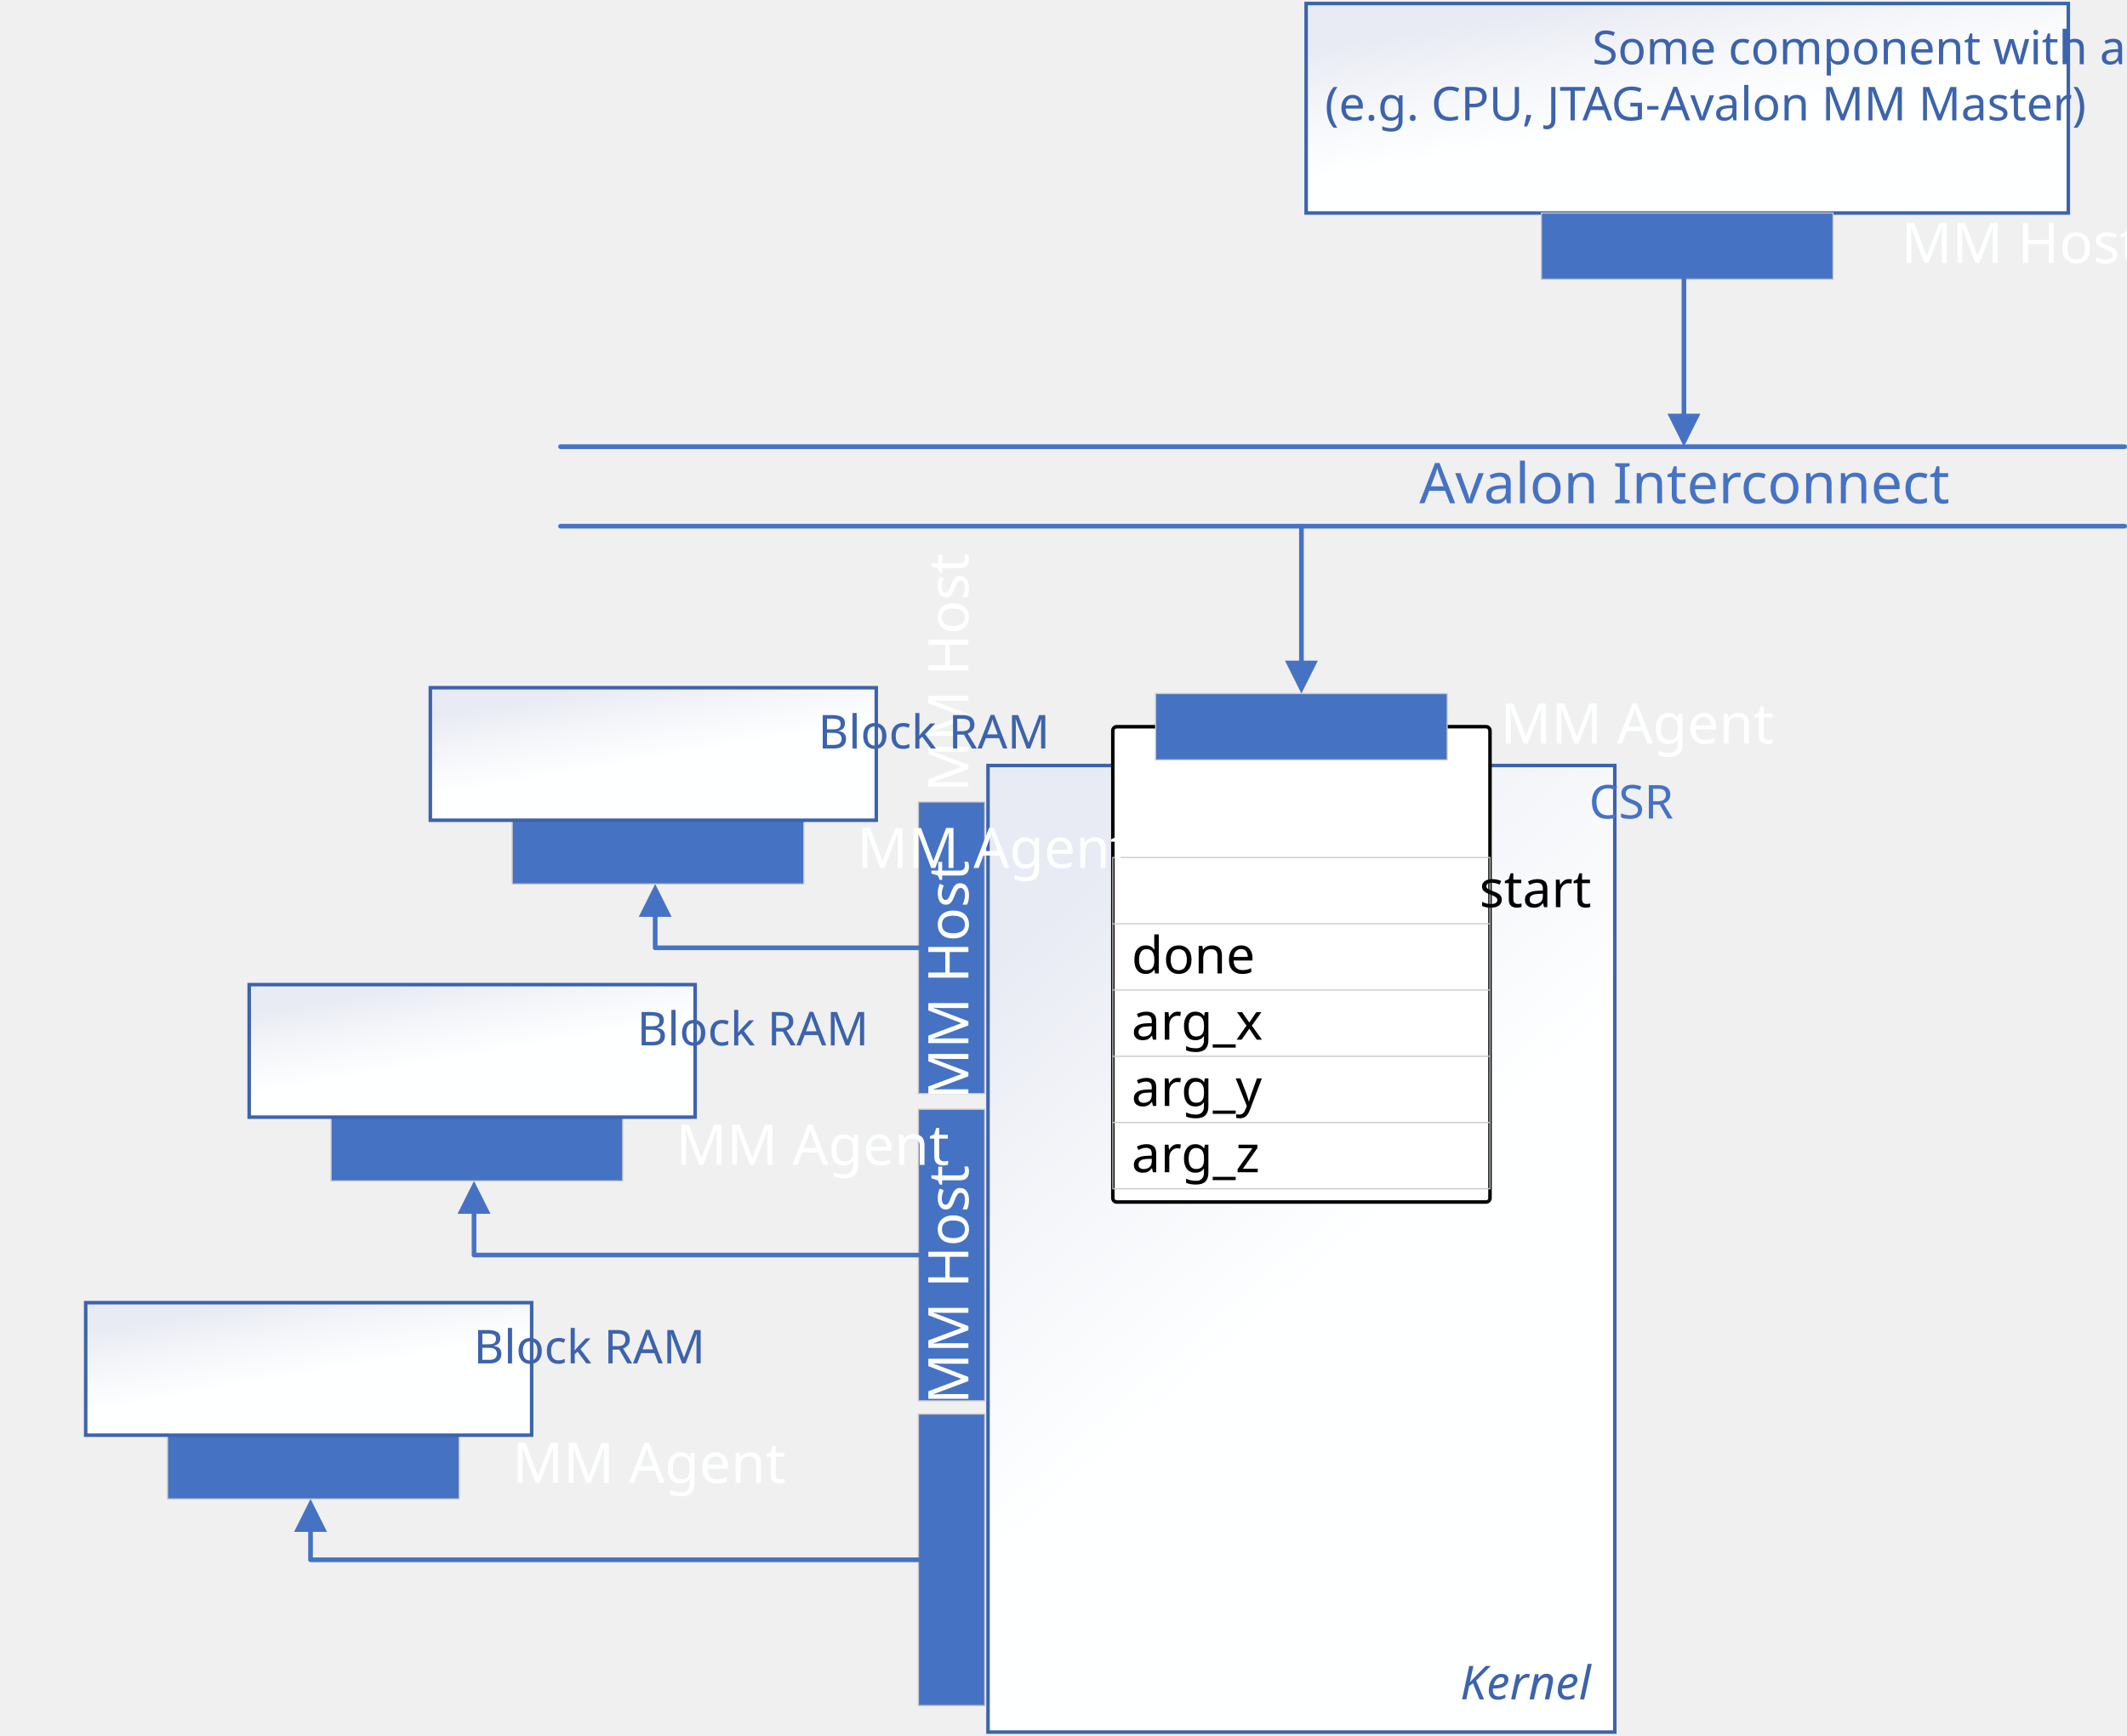
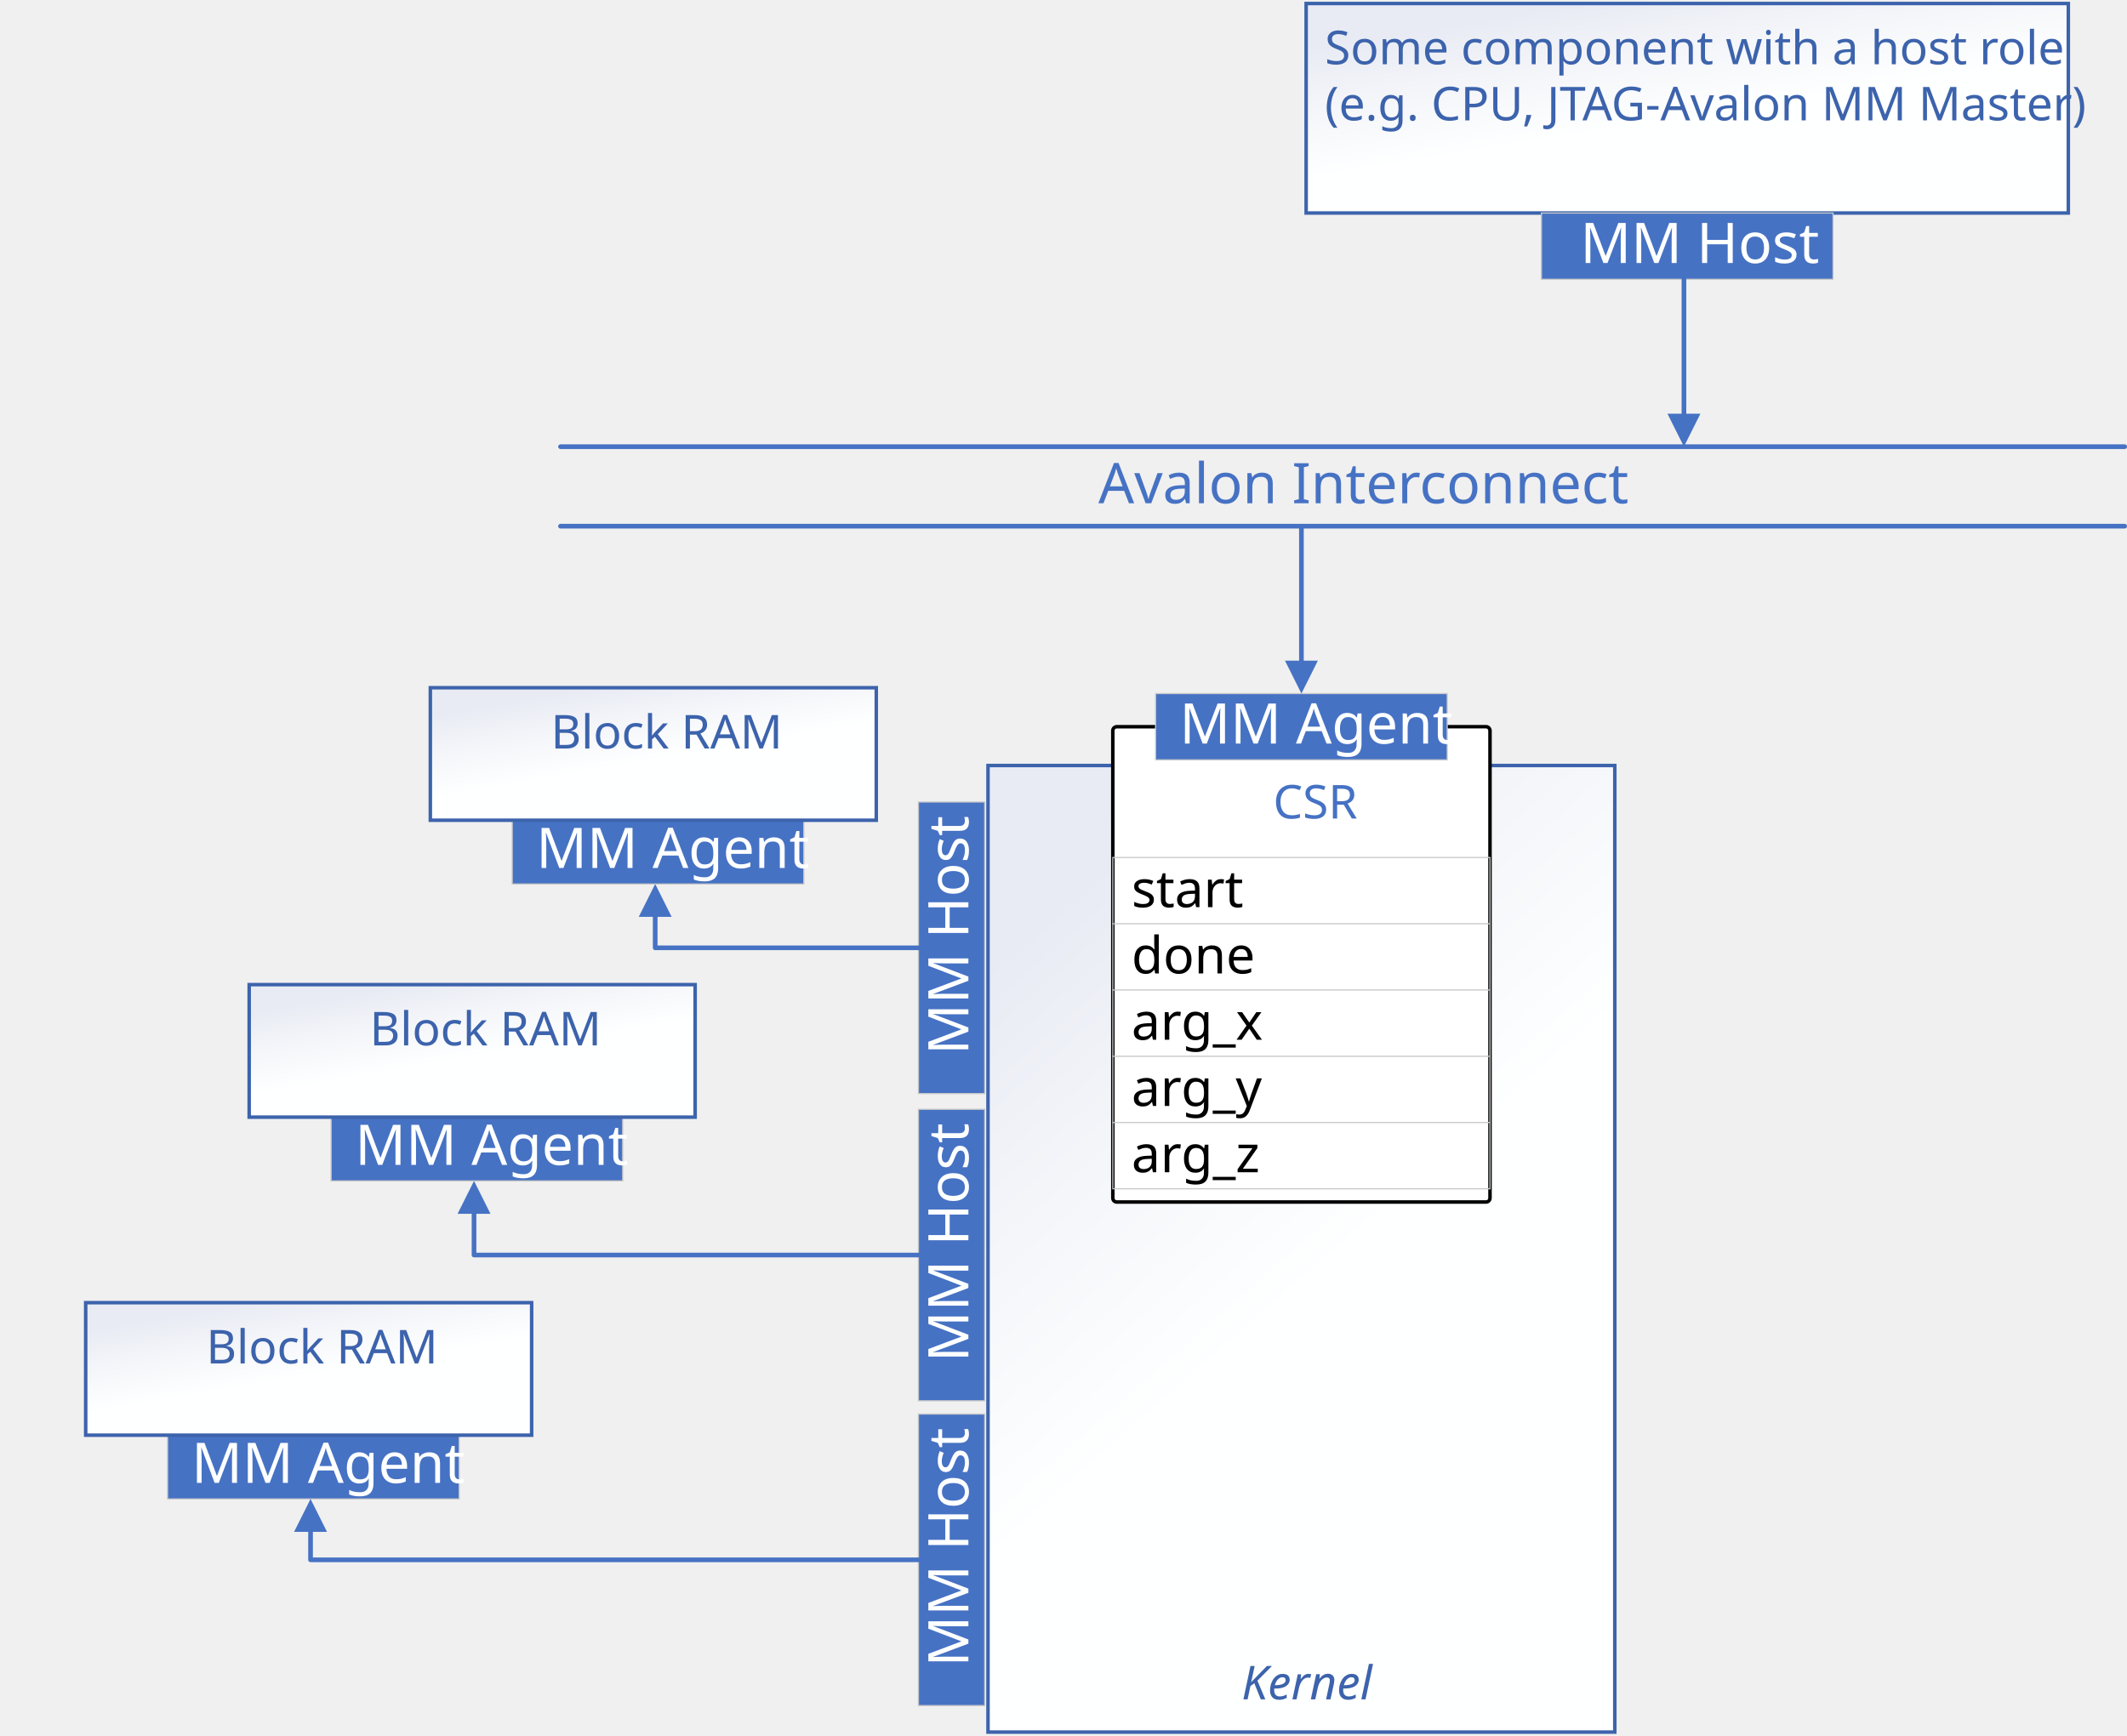
- <svg xmlns="http://www.w3.org/2000/svg" xmlns:ns1="http://schemas.microsoft.com/visio/2003/SVGExtensions/" xmlns:xlink="http://www.w3.org/1999/xlink" width="6.317in" height="5.156in" viewBox="0 0 454.853 371.257" xml:space="preserve" color-interpolation-filters="sRGB" class="st17">
-   <ns1:documentProperties ns1:langID="1033" ns1:metric="true" ns1:viewMarkup="false" />
-   <style type="text/css">
- 	
- 		.st1 {fill:url(#grad0-4);stroke:#3c63ac;stroke-width:0.75}
- 		.st2 {fill:#3c63ac;font-family:Calibri;font-size:0.833em;font-style:italic}
- 		.st3 {fill:#4672c4;stroke:#c7c8c8;stroke-width:0.25}
- 		.st4 {fill:#feffff;font-family:Calibri;font-size:1em}
- 		.st5 {marker-end:url(#mrkr4-14);stroke:#4672c4;stroke-linecap:round;stroke-linejoin:round;stroke-width:1}
- 		.st6 {fill:#4672c4;fill-opacity:1;stroke:#4672c4;stroke-opacity:1;stroke-width:0.284}
- 		.st7 {fill:#3c63ac;font-family:Calibri;font-size:0.833em}
- 		.st8 {font-size:1em}
- 		.st9 {fill:#ffffff;stroke:#000000;stroke-width:0.75}
- 		.st10 {fill:#4672c4;font-family:Calibri;font-size:0.833em}
- 		.st11 {fill:none}
- 		.st12 {stroke:#c7c8c8;stroke-width:0.25}
- 		.st13 {fill:#000000;font-family:Calibri;font-size:0.917em}
- 		.st14 {stroke:#4672c4;stroke-linecap:round;stroke-linejoin:round;stroke-width:1}
- 		.st15 {fill:none;stroke:none;stroke-width:0.25}
- 		.st16 {fill:#4672c4;font-family:Calibri;font-size:1em}
- 		.st17 {fill:none;fill-rule:evenodd;font-size:12px;overflow:visible;stroke-linecap:square;stroke-miterlimit:3}
- 	
- 	</style>
+ <svg xmlns="http://www.w3.org/2000/svg" xmlns:xlink="http://www.w3.org/1999/xlink" width="606.471" height="495.009" class="st17" color-interpolation-filters="sRGB" viewBox="0 0 454.853 371.257" xml:space="preserve">
+   <style type="text/css">.st1{fill:url(#grad0-4);stroke:#3c63ac;stroke-width:.75}.st2{fill:#3c63ac;font-family:Calibri;font-size:.833em;font-style:italic}.st3{fill:#4672c4;stroke:#c7c8c8;stroke-width:.25}.st4{fill:#feffff;font-family:Calibri;font-size:1em}.st5,.st6{stroke:#4672c4}.st5{marker-end:url(#mrkr4-14);stroke-linecap:round;stroke-linejoin:round;stroke-width:1}.st6{fill:#4672c4;fill-opacity:1;stroke-opacity:1;stroke-width:.284}.st7{fill:#3c63ac;font-family:Calibri;font-size:.833em}.st8{font-size:1em}.st9{fill:#fff;stroke:#000;stroke-width:.75}.st10{fill:#4672c4;font-family:Calibri;font-size:.833em}.st11{fill:none}.st12{stroke:#c7c8c8;stroke-width:.25}.st13{fill:#000;font-family:Calibri;font-size:.917em}.st14{stroke:#4672c4;stroke-linecap:round;stroke-linejoin:round;stroke-width:1}.st15{fill:none;stroke:none;stroke-width:.25}.st16{fill:#4672c4;font-family:Calibri;font-size:1em}.st17{fill:none;fill-rule:evenodd;font-size:12px;overflow:visible;stroke-linecap:square;stroke-miterlimit:3}</style>
  <defs id="Patterns_And_Gradients">
-     <linearGradient id="grad0-4" x1="0" y1="0" x2="1" y2="0" gradientTransform="rotate(60 0.5 0.5)">
+     <linearGradient id="grad0-4" x1="0" x2="1" y1="0" y2="0" gradientTransform="rotate(60 0.5 0.5)">
      <stop offset="0" stop-color="#e8ebf4" stop-opacity="1" />
-       <stop offset="0.24" stop-color="#f4f5f9" stop-opacity="1" />
-       <stop offset="0.54" stop-color="#feffff" stop-opacity="1" />
+       <stop offset=".24" stop-color="#f4f5f9" stop-opacity="1" />
+       <stop offset=".54" stop-color="#feffff" stop-opacity="1" />
    </linearGradient>
  </defs>
  <defs id="Markers">
    <g id="lend4">
-       <path d="M 2 1 L 0 0 L 2 -1 L 2 1 " style="stroke:none" />
+       <path d="M 2 1 L 0 0 L 2 -1 L 2 1" style="stroke:none" />
    </g>
-     <marker id="mrkr4-14" class="st6" ns1:arrowType="4" ns1:arrowSize="2" ns1:setback="7.04" refX="-7.04" orient="auto" markerUnits="strokeWidth" overflow="visible">
-       <use xlink:href="#lend4" transform="scale(-3.52,-3.52) " />
+     <marker id="mrkr4-14" class="st6" markerUnits="strokeWidth" orient="auto" overflow="visible" refX="-7.04">
+       <use transform="scale(-3.52,-3.52)" xlink:href="#lend4" />
    </marker>
  </defs>
-   <g ns1:mID="0" ns1:index="1" ns1:groupContext="foregroundPage">
-     <ns1:pageProperties ns1:drawingScale="0.0393701" ns1:pageScale="0.0393701" ns1:drawingUnits="24" ns1:shadowOffsetX="8.50394" ns1:shadowOffsetY="-8.50394" />
-     <ns1:layer ns1:name="Connector" ns1:index="0" />
-     <ns1:layer ns1:name="Movable Furnishings" ns1:index="1" />
-     <ns1:layer ns1:name="Furniture" ns1:index="2" />
-     <g id="shape1000-1" ns1:mID="1000" ns1:groupContext="shape" transform="translate(211.282,-0.75)">
-       <ns1:userDefs>
-         <ns1:ud ns1:nameU="visVersion" ns1:val="VT0(15):26" />
-       </ns1:userDefs>
-       <ns1:textBlock ns1:margins="rect(4,4,4,4)" ns1:tabSpace="42.5197" ns1:verticalAlign="2" />
-       <ns1:textRect cx="67.019" cy="267.877" width="134.04" height="206.76" />
-       <rect x="0" y="164.497" width="134.038" height="206.76" class="st1" />
-       <text x="54.21" y="364.26" class="st2" ns1:langID="1033">
-         <ns1:paragraph ns1:horizAlign="1" />
-         <ns1:tabList />Kernel</text>
+   <g>
+     <g id="shape1000-1" transform="translate(211.282,-0.75)">
+       <rect width="134.038" height="206.76" x="0" y="164.497" class="st1" />
+       <text x="54.21" y="364.26" class="st2">Kernel</text>
    </g>
-     <g id="shape1028-6" ns1:mID="1028" ns1:groupContext="shape" transform="translate(-160.683,233.922) rotate(-90)">
-       <ns1:textBlock ns1:margins="rect(4,4,4,4)" ns1:tabSpace="42.5197" />
-       <ns1:textRect cx="31.181" cy="364.17" width="62.37" height="14.173" />
-       <rect x="0" y="357.084" width="62.362" height="14.173" class="st3" />
-       <text x="8.31" y="367.77" class="st4" ns1:langID="1033">
-         <ns1:paragraph ns1:horizAlign="1" />
-         <ns1:tabList />MM Host</text>
+     <g id="shape1028-6" transform="translate(-160.683,233.922) rotate(-90)">
+       <rect width="62.362" height="14.173" x="0" y="357.084" class="st3" />
+       <text x="8.31" y="367.77" class="st4">MM Host</text>
    </g>
-     <g id="shape1029-9" ns1:mID="1029" ns1:groupContext="shape" ns1:layerMember="0" transform="translate(196.4,-168.255)">
+     <g id="shape1029-9" transform="translate(196.4,-168.255)">
      <path d="M0 371 L-56.29 371 L-56.29 364.38" class="st5" />
    </g>
-     <g id="group1031-15" transform="translate(279.314,-311.518)" ns1:mID="1031" ns1:groupContext="group">
-       <g id="shape1020-16" ns1:mID="1020" ns1:groupContext="shape" transform="translate(0,-14.1732)">
-         <ns1:userDefs>
-           <ns1:ud ns1:nameU="visVersion" ns1:val="VT0(15):26" />
-         </ns1:userDefs>
-         <ns1:textBlock ns1:margins="rect(4,4,4,4)" ns1:tabSpace="42.5197" ns1:verticalAlign="0" />
-         <ns1:textRect cx="81.496" cy="348.849" width="163" height="44.815" />
-         <rect x="0" y="326.441" width="162.992" height="44.815" class="st1" />
-         <text x="4" y="339.44" class="st7" ns1:langID="1033">
-           <ns1:paragraph />
-           <ns1:tabList />Some component with a host role <tspan x="4" dy="1.2em" class="st8">(e.g. CPU, JTAG</tspan>-Avalon MM Master)</text>
+     <g id="group1031-15" transform="translate(279.314,-311.518)">
+       <g id="shape1020-16" transform="translate(0,-14.1732)">
+         <rect width="162.992" height="44.815" x="0" y="326.441" class="st1" />
+         <text x="4" y="339.44" class="st7">Some component with a host role <tspan x="4" class="st8" dy="1.2em">(e.g. CPU, JTAG</tspan>-Avalon MM Master)</text>
      </g>
-       <g id="shape1021-21" ns1:mID="1021" ns1:groupContext="shape" transform="translate(50.315,0)">
-         <ns1:textBlock ns1:margins="rect(4,4,4,4)" ns1:tabSpace="42.5197" />
-         <ns1:textRect cx="31.181" cy="364.17" width="62.37" height="14.173" />
-         <rect x="0" y="357.084" width="62.362" height="14.173" class="st3" />
-         <text x="8.31" y="367.77" class="st4" ns1:langID="1033">
-           <ns1:paragraph ns1:horizAlign="1" />
-           <ns1:tabList />MM Host</text>
+       <g id="shape1021-21" transform="translate(50.315,0)">
+         <rect width="62.362" height="14.173" x="0" y="357.084" class="st3" />
+         <text x="8.31" y="367.77" class="st4">MM Host</text>
      </g>
    </g>
-     <g id="group1035-24" transform="translate(237.973,-114.136)" ns1:mID="1035" ns1:groupContext="group">
-       <g id="group1034-25" ns1:mID="1034" ns1:groupContext="group">
-         <g id="shape1033-26" ns1:mID="1033" ns1:groupContext="shape" ns1:layerMember="1;2">
-           <ns1:custProps>
-             <ns1:cp ns1:nameU="ShapeClass" ns1:lbl="Shape class" ns1:invis="true" ns1:langID="1033" ns1:val="VT4(Asset)" />
-             <ns1:cp ns1:nameU="ShapeType" ns1:lbl="Shape type" ns1:invis="true" ns1:langID="1033" ns1:val="VT4(Furniture)" />
-             <ns1:cp ns1:nameU="SubShapeType" ns1:lbl="Subshape type" ns1:invis="true" ns1:langID="1033" ns1:val="VT4(Worksurface)" />
-             <ns1:cp ns1:nameU="ID" ns1:lbl="ID" ns1:type="0" ns1:invis="false" ns1:langID="1033" />
-             <ns1:cp ns1:nameU="Name" ns1:lbl="Name" ns1:type="0" ns1:invis="false" ns1:langID="1033" />
-             <ns1:cp ns1:nameU="Department" ns1:lbl="Department" ns1:type="0" ns1:invis="false" ns1:langID="1033" />
-             <ns1:cp ns1:nameU="BelongsTo" ns1:lbl="Belongs to" ns1:type="0" ns1:invis="true" ns1:langID="1033" />
-             <ns1:cp ns1:nameU="Modify" ns1:lbl="Modified" ns1:type="5" ns1:invis="false" ns1:langID="1033" />
-             <ns1:cp ns1:nameU="AssetNumber" ns1:lbl="Asset number" ns1:type="0" ns1:invis="false" ns1:langID="1033" />
-             <ns1:cp ns1:nameU="SerialNumber" ns1:lbl="Serial number" ns1:type="0" ns1:invis="false" ns1:langID="1033" />
-             <ns1:cp ns1:nameU="ProductDescription" ns1:lbl="Product description" ns1:type="0" ns1:invis="false" ns1:langID="1033" />
-             <ns1:cp ns1:nameU="PurchaseDate" ns1:lbl="Purchase date" ns1:type="5" ns1:invis="false" ns1:langID="1033" />
-             <ns1:cp ns1:nameU="ProductNumber" ns1:lbl="Product number" ns1:type="0" ns1:langID="1033" />
-             <ns1:cp ns1:nameU="BaseElevation" ns1:lbl="Base elevation" ns1:type="2" ns1:langID="1033" />
-           </ns1:custProps>
-           <ns1:userDefs>
-             <ns1:ud ns1:nameU="AntiScale" ns1:val="VT0(0):26" />
-             <ns1:ud ns1:nameU="HasText" ns1:val="VT0(0):5" />
-             <ns1:ud ns1:nameU="3D_type" ns1:val="VT0(1):26" />
-             <ns1:ud ns1:nameU="3D_model_id" ns1:val="VT4(table module)" />
-             <ns1:ud ns1:nameU="visFMName" />
-             <ns1:ud ns1:nameU="visVersion" ns1:val="VT0(16):26" />
-             <ns1:ud ns1:nameU="SolSH" ns1:val="VT4({5D50005D-537C-4738-9C46-130C74335A6D})" />
-             <ns1:ud ns1:nameU="ShapeClass" ns1:prompt="Asset" ns1:val="VT0(2):26" />
-             <ns1:ud ns1:nameU="ShapeType" ns1:prompt="Furniture" ns1:val="VT0(21):26" />
-             <ns1:ud ns1:nameU="SubShapeType" ns1:prompt="Worksurface" ns1:val="VT0(97):26" />
-             <ns1:ud ns1:nameU="CornerLockDiag" ns1:prompt="" ns1:val="VT0(0):5" />
-             <ns1:ud ns1:nameU="CornerLockHoriz" ns1:prompt="" ns1:val="VT0(0):5" />
-             <ns1:ud ns1:nameU="CornerLockVert" ns1:prompt="" ns1:val="VT0(0):5" />
-             <ns1:ud ns1:nameU="TopRightOffset" ns1:prompt="" ns1:val="VT0(0.28127705005699):24" />
-             <ns1:ud ns1:nameU="HasText" ns1:prompt="" ns1:val="VT0(1):5" />
-             <ns1:ud ns1:nameU="TopRightOffset" ns1:prompt="" ns1:val="VT0(0.01176977605201):1" />
-           </ns1:userDefs>
-           <ns1:textBlock ns1:margins="rect(0,0,0,0)" ns1:tabSpace="42.5197" ns1:verticalAlign="0" />
-           <ns1:textRect cx="40.841" cy="286.217" width="19.89" height="12.004" />
-           <path d="M80.66 370.41 a0.847 0.847 0 0 1 -0.847 0.847 L0.85 371.26 a0.847 0.847 0 0 1 -0.847          -0.847 L0 270.43 a0.847 0.847 0 0 1 0.847 -0.847 L79.81 269.58 a0.847 0.847          0 0 1 0.847 0.847 L80.66 270.43 L80.66 370.41 Z" class="st9" />
-           <text x="34.29" y="289.22" class="st10" ns1:langID="1033">
-             <ns1:paragraph ns1:horizAlign="1" />
-             <ns1:tabList />CSR</text>
+     <g id="group1035-24" transform="translate(237.973,-114.136)">
+       <g id="group1034-25">
+         <g id="shape1033-26">
+           <path d="M80.66 370.41 a0.847 0.847 0 0 1 -0.847 0.847 L0.85 371.26 a0.847 0.847 0 0 1 -0.847 -0.847 L0 270.43 a0.847 0.847 0 0 1 0.847 -0.847 L79.81 269.58 a0.847 0.847 0 0 1 0.847 0.847 L80.66 270.43 L80.66 370.41 Z" class="st9" />
+           <text x="34.29" y="289.22" class="st10">CSR</text>
        </g>
-         <g id="shape1032-29" ns1:mID="1032" ns1:groupContext="shape">
-           <ns1:userDefs>
-             <ns1:ud ns1:nameU="AntiScale" ns1:val="VT0(1):26" />
-             <ns1:ud ns1:nameU="visVersion" ns1:val="VT0(15):26" />
-           </ns1:userDefs>
-           <ns1:textBlock ns1:margins="rect(0,4,4,4)" ns1:tabSpace="42.5197" ns1:verticalAlign="0" />
-           <ns1:textRect cx="40.328" cy="332.989" width="80.66" height="70.866" />
+         <g id="shape1032-29">
          <path d="M0 368.42 L80.66 368.42 L80.66 297.56 L0 297.56 L0 368.42 Z" class="st11" />
          <path d="M0 368.42 L80.66 368.42 L80.66 297.56 L0 297.56 L0 368.42" class="st12" />
          <path d="M0 311.73 L80.66 311.73" class="st12" />
          <path d="M0 325.9 L80.66 325.9" class="st12" />
          <path d="M0 340.08 L80.66 340.08" class="st12" />
          <path d="M0 354.25 L80.66 354.25" class="st12" />
-           <text x="4" y="308.19" class="st13" ns1:langID="1033">
-             <ns1:paragraph ns1:spLine="0.19685" />
-             <ns1:tabList />start<ns1:newlineChar />
-             <tspan x="4" dy="1.288em" class="st8">done<ns1:newlineChar />
-             </tspan>
-             <tspan x="4" dy="1.288em" class="st8">arg_x<ns1:newlineChar />
-             </tspan>
-             <tspan x="4" dy="1.288em" class="st8">arg_y<ns1:newlineChar />
-             </tspan>
-             <tspan x="4" dy="1.288em" class="st8">arg_z</tspan>
+           <text x="4" y="308.19" class="st13">start<tspan x="4" class="st8" dy="1.288em">done</tspan>
+             <tspan x="4" class="st8" dy="1.288em">arg_x</tspan>
+             <tspan x="4" class="st8" dy="1.288em">arg_y</tspan>
+             <tspan x="4" class="st8" dy="1.288em">arg_z</tspan>
          </text>
        </g>
      </g>
-       <g id="shape1004-41" ns1:mID="1004" ns1:groupContext="shape" transform="translate(9.14735,-94.5861)">
-         <ns1:textBlock ns1:margins="rect(4,4,4,4)" ns1:tabSpace="42.5197" />
-         <ns1:textRect cx="31.181" cy="364.17" width="62.37" height="14.173" />
-         <rect x="0" y="357.084" width="62.362" height="14.173" class="st3" />
-         <text x="5.12" y="367.77" class="st4" ns1:langID="1033">
-           <ns1:paragraph ns1:horizAlign="1" />
-           <ns1:tabList />MM Agent</text>
+       <g id="shape1004-41" transform="translate(9.14735,-94.5861)">
+         <rect width="62.362" height="14.173" x="0" y="357.084" class="st3" />
+         <text x="5.12" y="367.77" class="st4">MM Agent</text>
      </g>
    </g>
-     <g id="shape1040-44" ns1:mID="1040" ns1:groupContext="shape" ns1:layerMember="0" transform="translate(271.215,-258.703)">
+     <g id="shape1040-44" transform="translate(271.215,-258.703)">
      <path d="M7.09 371.26 L7.09 400.02" class="st5" />
    </g>
-     <g id="shape1042-49" ns1:mID="1042" ns1:groupContext="shape" ns1:layerMember="0" transform="translate(353.015,-311.518)">
+     <g id="shape1042-49" transform="translate(353.015,-311.518)">
      <path d="M7.09 371.26 L7.09 400.02" class="st5" />
    </g>
-     <g id="shape1047-54" ns1:mID="1047" ns1:groupContext="shape" transform="translate(-160.683,299.641) rotate(-90)">
-       <ns1:textBlock ns1:margins="rect(4,4,4,4)" ns1:tabSpace="42.5197" />
-       <ns1:textRect cx="31.181" cy="364.17" width="62.37" height="14.173" />
-       <rect x="0" y="357.084" width="62.362" height="14.173" class="st3" />
-       <text x="8.31" y="367.77" class="st4" ns1:langID="1033">
-         <ns1:paragraph ns1:horizAlign="1" />
-         <ns1:tabList />MM Host</text>
+     <g id="shape1047-54" transform="translate(-160.683,299.641) rotate(-90)">
+       <rect width="62.362" height="14.173" x="0" y="357.084" class="st3" />
+       <text x="8.31" y="367.77" class="st4">MM Host</text>
    </g>
-     <g id="shape1048-57" ns1:mID="1048" ns1:groupContext="shape" transform="translate(-160.683,364.837) rotate(-90)">
-       <ns1:textBlock ns1:margins="rect(4,4,4,4)" ns1:tabSpace="42.5197" />
-       <ns1:textRect cx="31.181" cy="364.17" width="62.37" height="14.173" />
-       <rect x="0" y="357.084" width="62.362" height="14.173" class="st3" />
-       <text x="8.31" y="367.77" class="st4" ns1:langID="1033">
-         <ns1:paragraph ns1:horizAlign="1" />
-         <ns1:tabList />MM Host</text>
+     <g id="shape1048-57" transform="translate(-160.683,364.837) rotate(-90)">
+       <rect width="62.362" height="14.173" x="0" y="357.084" class="st3" />
+       <text x="8.31" y="367.77" class="st4">MM Host</text>
    </g>
-     <g id="group1052-60" transform="translate(7.99361E-15,-50.6258)" ns1:mID="1052" ns1:groupContext="group">
-       <g id="shape1053-61" ns1:mID="1053" ns1:groupContext="shape" transform="translate(35.838,3.41061E-13)">
-         <ns1:textBlock ns1:margins="rect(4,4,4,4)" ns1:tabSpace="42.5197" />
-         <ns1:textRect cx="31.181" cy="364.234" width="62.37" height="14.045" />
-         <rect x="0" y="357.212" width="62.362" height="14.045" class="st3" />
-         <text x="5.12" y="367.83" class="st4" ns1:langID="1033">
-           <ns1:paragraph ns1:horizAlign="1" />
-           <ns1:tabList />MM Agent</text>
+     <g id="group1052-60" transform="translate(7.99361E-15,-50.6258)">
+       <g id="shape1053-61" transform="translate(35.838,3.41061E-13)">
+         <rect width="62.362" height="14.045" x="0" y="357.212" class="st3" />
+         <text x="5.12" y="367.83" class="st4">MM Agent</text>
      </g>
-       <g id="shape1054-64" ns1:mID="1054" ns1:groupContext="shape" transform="translate(18.3239,-13.6342)">
-         <ns1:userDefs>
-           <ns1:ud ns1:nameU="visVersion" ns1:val="VT0(15):26" />
-         </ns1:userDefs>
-         <ns1:textBlock ns1:margins="rect(4,4,4,4)" ns1:tabSpace="42.5197" ns1:verticalAlign="0" />
-         <ns1:textRect cx="47.683" cy="357.084" width="95.37" height="28.346" />
-         <rect x="0" y="342.91" width="95.366" height="28.346" class="st1" />
-         <text x="25.78" y="355.91" class="st7" ns1:langID="1033">
-           <ns1:paragraph ns1:horizAlign="1" />
-           <ns1:tabList />Block RAM</text>
+       <g id="shape1054-64" transform="translate(18.3239,-13.6342)">
+         <rect width="95.366" height="28.346" x="0" y="342.91" class="st1" />
+         <text x="25.78" y="355.91" class="st7">Block RAM</text>
      </g>
    </g>
-     <g id="shape1055-68" ns1:mID="1055" ns1:groupContext="shape" ns1:layerMember="0" transform="translate(196.4,-102.797)">
+     <g id="shape1055-68" transform="translate(196.4,-102.797)">
      <path d="M0 371.26 L-95.03 371.26 L-95.03 362.44" class="st5" />
    </g>
-     <g id="shape1056-73" ns1:mID="1056" ns1:groupContext="shape" ns1:layerMember="0" transform="translate(196.4,-37.0265)">
+     <g id="shape1056-73" transform="translate(196.4,-37.0265)">
      <path d="M0 370.68 L-129.99 370.68 L-129.99 364.7" class="st5" />
    </g>
-     <g id="group1057-78" transform="translate(34.9629,-118.657)" ns1:mID="1057" ns1:groupContext="group">
-       <g id="shape1058-79" ns1:mID="1058" ns1:groupContext="shape" transform="translate(35.838,3.41061E-13)">
-         <ns1:textBlock ns1:margins="rect(4,4,4,4)" ns1:tabSpace="42.5197" />
-         <ns1:textRect cx="31.181" cy="364.234" width="62.37" height="14.045" />
-         <rect x="0" y="357.212" width="62.362" height="14.045" class="st3" />
-         <text x="5.12" y="367.83" class="st4" ns1:langID="1033">
-           <ns1:paragraph ns1:horizAlign="1" />
-           <ns1:tabList />MM Agent</text>
+     <g id="group1057-78" transform="translate(34.9629,-118.657)">
+       <g id="shape1058-79" transform="translate(35.838,3.41061E-13)">
+         <rect width="62.362" height="14.045" x="0" y="357.212" class="st3" />
+         <text x="5.12" y="367.83" class="st4">MM Agent</text>
      </g>
-       <g id="shape1059-82" ns1:mID="1059" ns1:groupContext="shape" transform="translate(18.3239,-13.6342)">
-         <ns1:userDefs>
-           <ns1:ud ns1:nameU="visVersion" ns1:val="VT0(15):26" />
-         </ns1:userDefs>
-         <ns1:textBlock ns1:margins="rect(4,4,4,4)" ns1:tabSpace="42.5197" ns1:verticalAlign="0" />
-         <ns1:textRect cx="47.683" cy="357.084" width="95.37" height="28.346" />
-         <rect x="0" y="342.91" width="95.366" height="28.346" class="st1" />
-         <text x="25.78" y="355.91" class="st7" ns1:langID="1033">
-           <ns1:paragraph ns1:horizAlign="1" />
-           <ns1:tabList />Block RAM</text>
+       <g id="shape1059-82" transform="translate(18.3239,-13.6342)">
+         <rect width="95.366" height="28.346" x="0" y="342.91" class="st1" />
+         <text x="25.78" y="355.91" class="st7">Block RAM</text>
      </g>
    </g>
-     <g id="group1060-86" transform="translate(73.7008,-182.167)" ns1:mID="1060" ns1:groupContext="group">
-       <g id="shape1061-87" ns1:mID="1061" ns1:groupContext="shape" transform="translate(35.838,3.41061E-13)">
-         <ns1:textBlock ns1:margins="rect(4,4,4,4)" ns1:tabSpace="42.5197" />
-         <ns1:textRect cx="31.181" cy="364.234" width="62.37" height="14.045" />
-         <rect x="0" y="357.212" width="62.362" height="14.045" class="st3" />
-         <text x="5.12" y="367.83" class="st4" ns1:langID="1033">
-           <ns1:paragraph ns1:horizAlign="1" />
-           <ns1:tabList />MM Agent</text>
+     <g id="group1060-86" transform="translate(73.7008,-182.167)">
+       <g id="shape1061-87" transform="translate(35.838,3.41061E-13)">
+         <rect width="62.362" height="14.045" x="0" y="357.212" class="st3" />
+         <text x="5.12" y="367.83" class="st4">MM Agent</text>
      </g>
-       <g id="shape1062-90" ns1:mID="1062" ns1:groupContext="shape" transform="translate(18.3239,-13.6342)">
-         <ns1:userDefs>
-           <ns1:ud ns1:nameU="visVersion" ns1:val="VT0(15):26" />
-         </ns1:userDefs>
-         <ns1:textBlock ns1:margins="rect(4,4,4,4)" ns1:tabSpace="42.5197" ns1:verticalAlign="0" />
-         <ns1:textRect cx="47.683" cy="357.084" width="95.37" height="28.346" />
-         <rect x="0" y="342.91" width="95.366" height="28.346" class="st1" />
-         <text x="25.78" y="355.91" class="st7" ns1:langID="1033">
-           <ns1:paragraph ns1:horizAlign="1" />
-           <ns1:tabList />Block RAM</text>
+       <g id="shape1062-90" transform="translate(18.3239,-13.6342)">
+         <rect width="95.366" height="28.346" x="0" y="342.91" class="st1" />
+         <text x="25.78" y="355.91" class="st7">Block RAM</text>
      </g>
    </g>
-     <g id="group1063-94" transform="translate(119.865,-258.703)" ns1:mID="1063" ns1:groupContext="group">
-       <g id="shape1064-95" ns1:mID="1064" ns1:groupContext="shape">
+     <g id="group1063-94" transform="translate(119.865,-258.703)">
+       <g id="shape1064-95">
        <path d="M0 371.26 L334.49 371.26" class="st14" />
      </g>
-       <g id="shape1065-98" ns1:mID="1065" ns1:groupContext="shape" transform="translate(0,-17.0079)">
+       <g id="shape1065-98" transform="translate(0,-17.0079)">
        <path d="M0 371.26 L334.49 371.26" class="st14" />
      </g>
-       <g id="shape1066-101" ns1:mID="1066" ns1:groupContext="shape" transform="translate(90.7087,-5.68434E-14)">
-         <ns1:textBlock ns1:margins="rect(4,4,4,4)" ns1:tabSpace="42.5197" />
-         <ns1:textRect cx="73.701" cy="362.753" width="147.41" height="17.008" />
-         <rect x="0" y="354.249" width="147.402" height="17.008" class="st15" />
-         <text x="24.31" y="366.35" class="st16" ns1:langID="4105">
-           <ns1:paragraph ns1:horizAlign="1" />
-           <ns1:tabList />Avalon Interconnect</text>
+       <g id="shape1066-101" transform="translate(90.7087,-5.68434E-14)">
+         <rect width="147.402" height="17.008" x="0" y="354.249" class="st15" />
+         <text x="24.31" y="366.35" class="st16">Avalon Interconnect</text>
      </g>
    </g>
  </g>
</svg>
